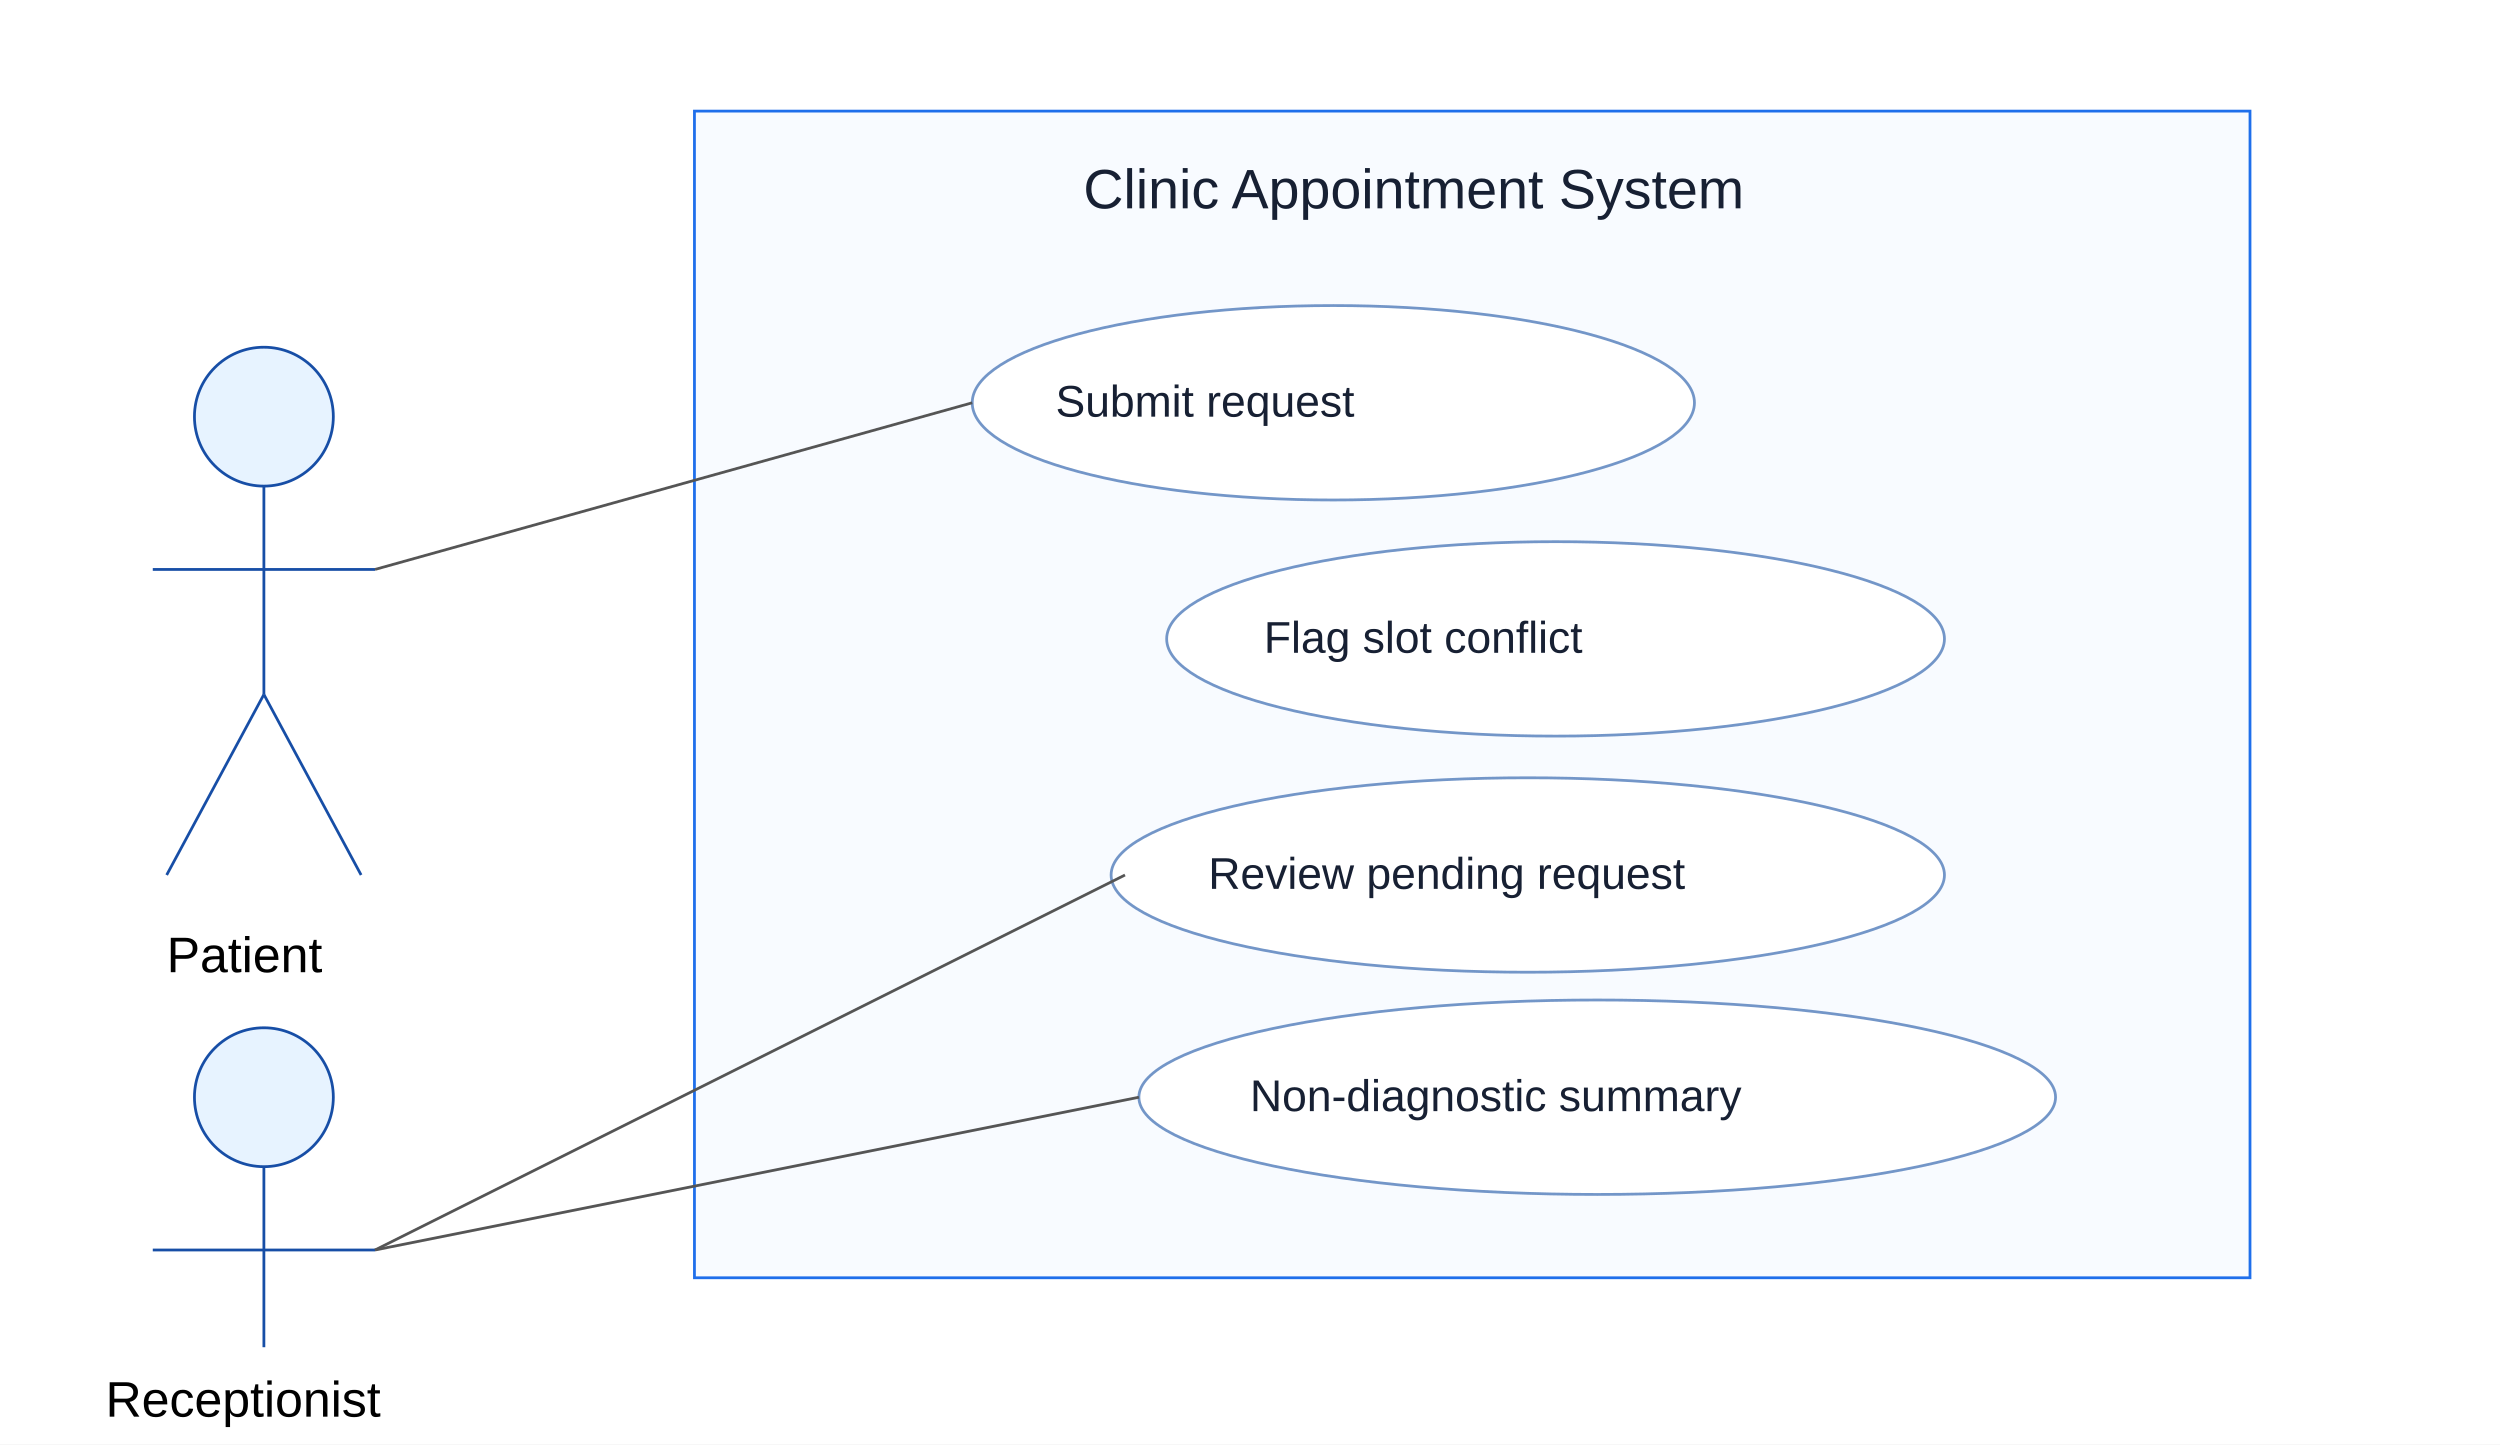
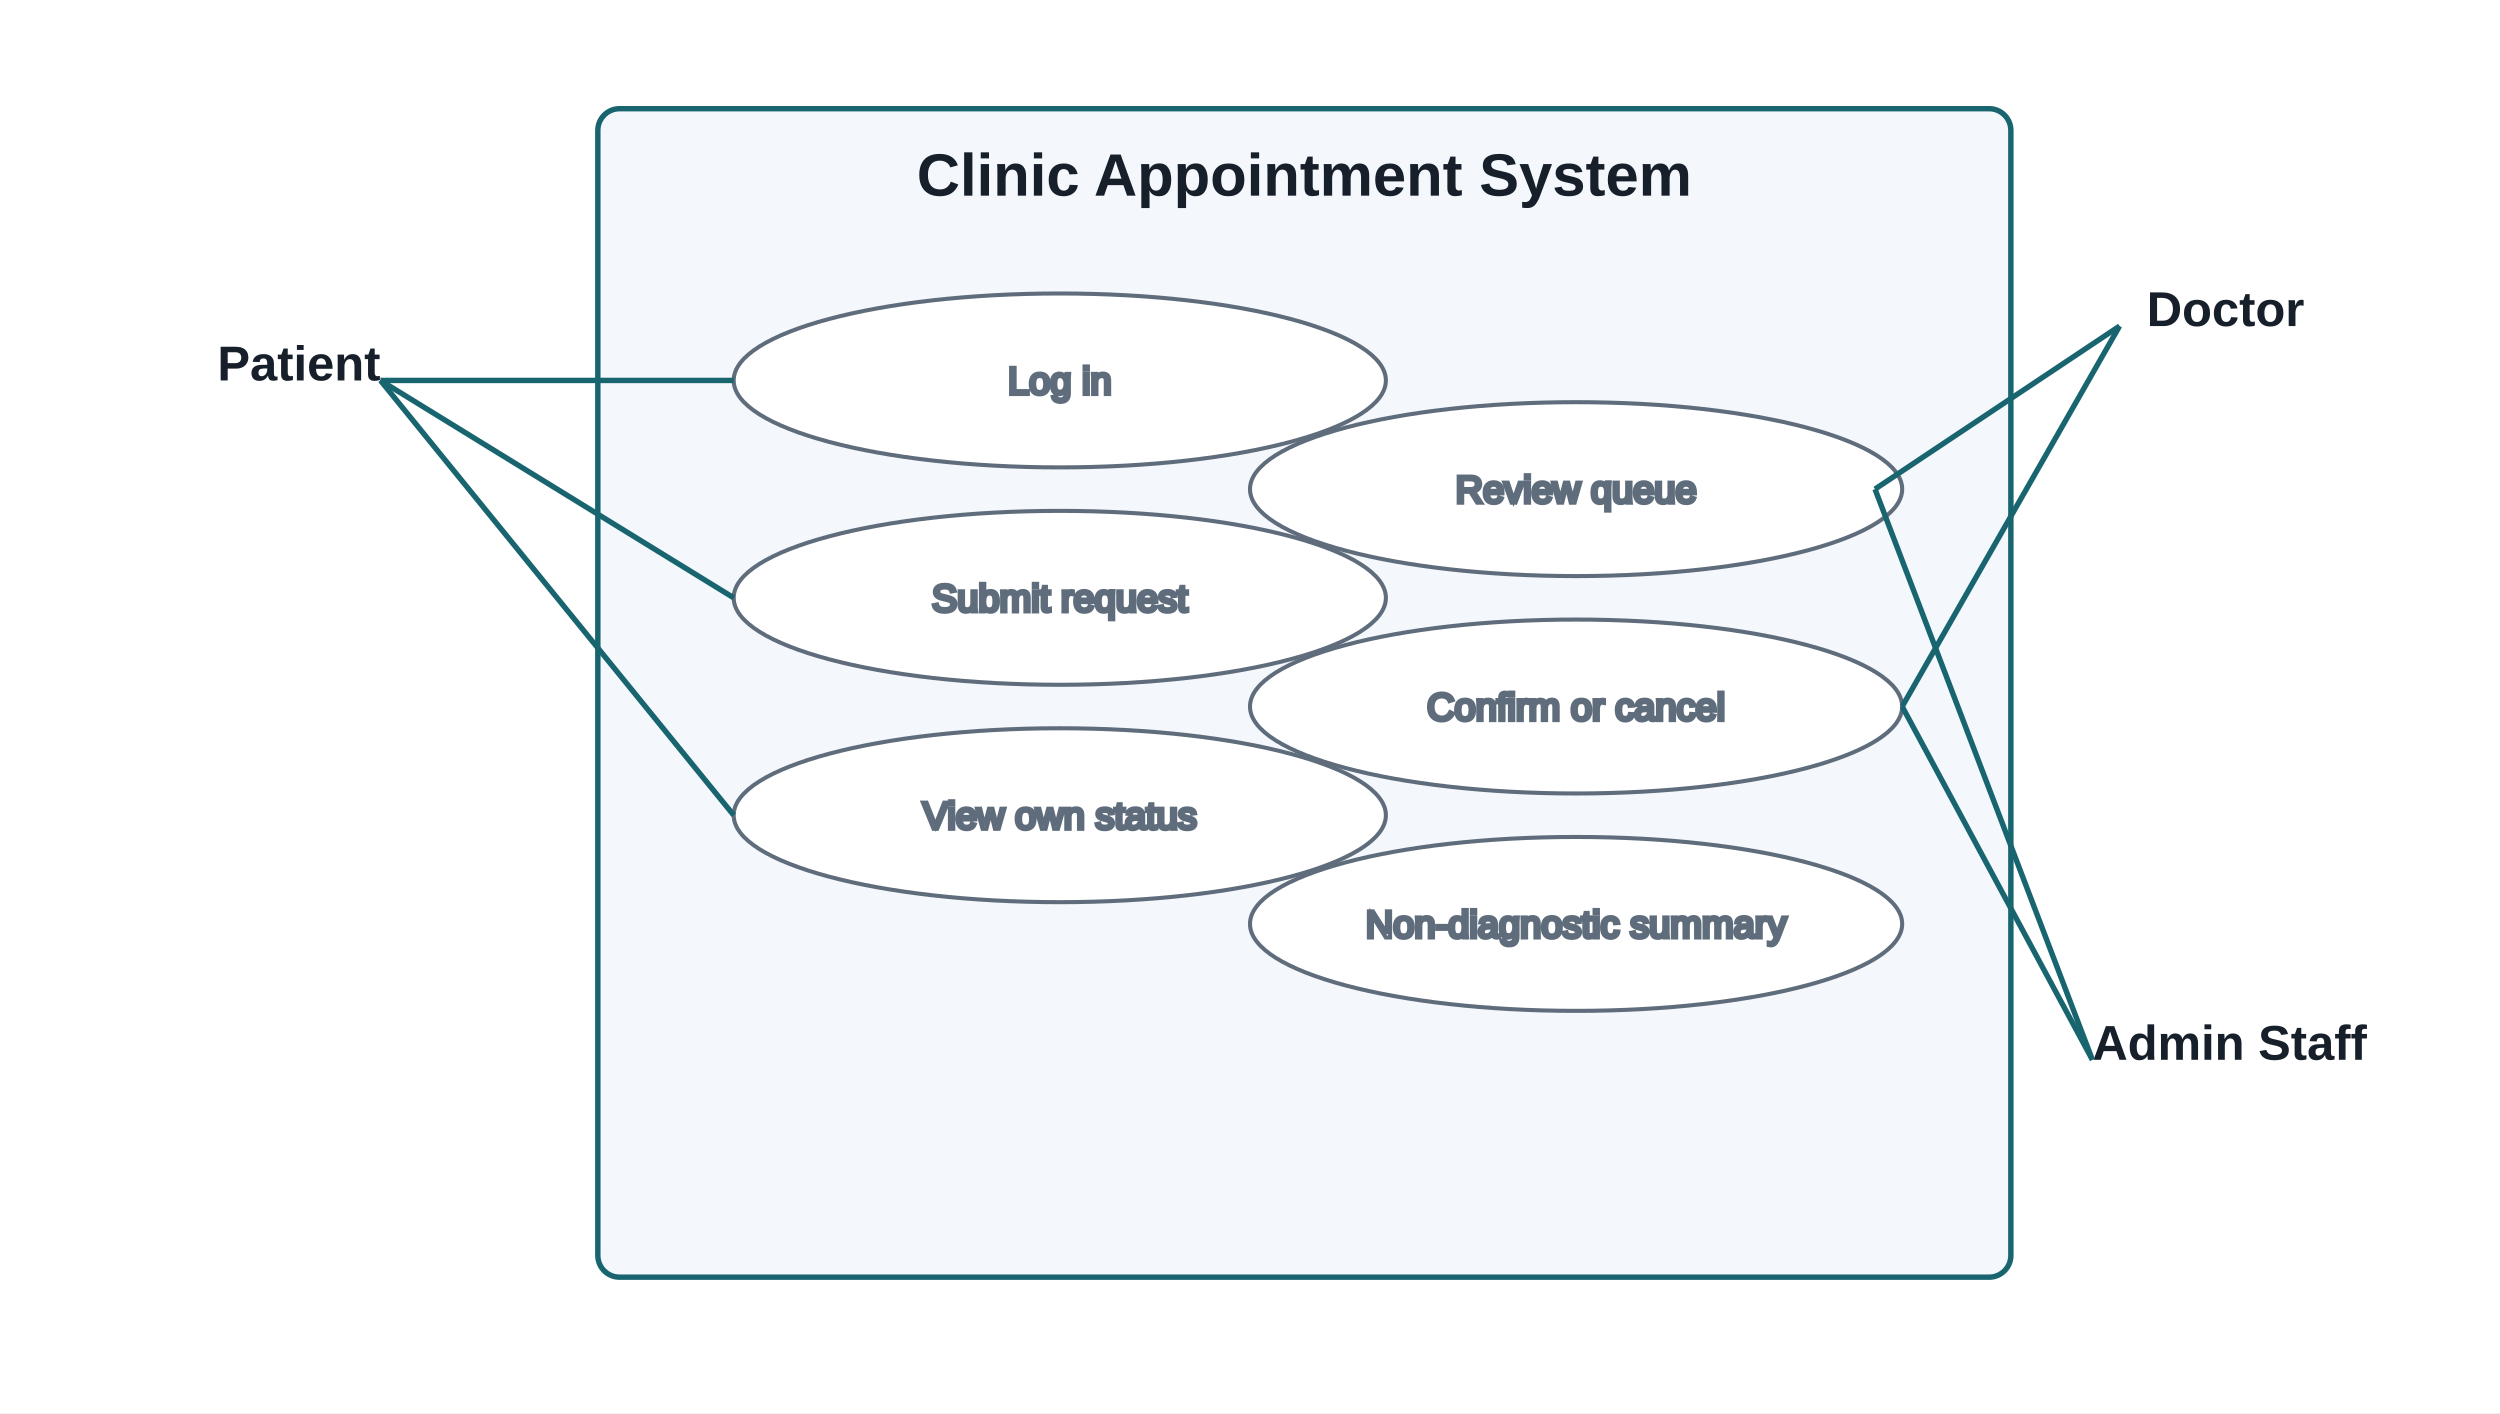
- <svg xmlns="http://www.w3.org/2000/svg" width="900" height="520" viewBox="0 0 900 520">
-   <rect width="900" height="520" fill="#fff" />
-   <rect x="250" y="40" width="560" height="420" fill="#f8fbff" stroke="#1f6feb" />
-   <text x="390" y="75" font-family="Arial" font-size="20" fill="#172033">Clinic Appointment System</text>
-   <circle cx="95" cy="150" r="25" fill="#e7f3ff" stroke="#174ea6" />
-   <line x1="95" y1="175" x2="95" y2="250" stroke="#174ea6" />
-   <line x1="55" y1="205" x2="135" y2="205" stroke="#174ea6" />
-   <line x1="95" y1="250" x2="60" y2="315" stroke="#174ea6" />
-   <line x1="95" y1="250" x2="130" y2="315" stroke="#174ea6" />
-   <text x="60" y="350" font-family="Arial" font-size="18">Patient</text>
-   <circle cx="95" cy="395" r="25" fill="#e7f3ff" stroke="#174ea6" />
-   <line x1="95" y1="420" x2="95" y2="485" stroke="#174ea6" />
-   <line x1="55" y1="450" x2="135" y2="450" stroke="#174ea6" />
-   <text x="38" y="510" font-family="Arial" font-size="18">Receptionist</text>
-   <g font-family="Arial" font-size="16" fill="#172033">
-     <ellipse cx="480" cy="145" rx="130" ry="35" fill="#fff" stroke="#7396c8" />
-     <text x="380" y="150">Submit request</text>
-     <ellipse cx="560" cy="230" rx="140" ry="35" fill="#fff" stroke="#7396c8" />
-     <text x="455" y="235">Flag slot conflict</text>
-     <ellipse cx="550" cy="315" rx="150" ry="35" fill="#fff" stroke="#7396c8" />
-     <text x="435" y="320">Review pending request</text>
-     <ellipse cx="575" cy="395" rx="165" ry="35" fill="#fff" stroke="#7396c8" />
-     <text x="450" y="400">Non-diagnostic summary</text>
+ <svg xmlns="http://www.w3.org/2000/svg" width="920" height="520" viewBox="0 0 920 520" role="img" aria-label="Use case diagram for role based clinic appointment system">
+   <rect width="920" height="520" fill="#ffffff" />
+   <rect x="220" y="40" width="520" height="430" rx="8" fill="#f4f7fb" stroke="#18646f" stroke-width="2" />
+   <text x="480" y="72" text-anchor="middle" font-family="Arial" font-size="22" font-weight="700" fill="#17202a">Clinic Appointment System</text>
+   <text x="80" y="140" font-family="Arial" font-size="18" font-weight="700" fill="#17202a">Patient</text>
+   <text x="790" y="120" font-family="Arial" font-size="18" font-weight="700" fill="#17202a">Doctor</text>
+   <text x="770" y="390" font-family="Arial" font-size="18" font-weight="700" fill="#17202a">Admin Staff</text>
+   <g fill="#ffffff" stroke="#5f6c7b" stroke-width="1.5" font-family="Arial" font-size="14">
+     <ellipse cx="390" cy="140" rx="120" ry="32" />
+     <text x="390" y="145" text-anchor="middle">Log in</text>
+     <ellipse cx="390" cy="220" rx="120" ry="32" />
+     <text x="390" y="225" text-anchor="middle">Submit request</text>
+     <ellipse cx="390" cy="300" rx="120" ry="32" />
+     <text x="390" y="305" text-anchor="middle">View own status</text>
+     <ellipse cx="580" cy="180" rx="120" ry="32" />
+     <text x="580" y="185" text-anchor="middle">Review queue</text>
+     <ellipse cx="580" cy="260" rx="120" ry="32" />
+     <text x="580" y="265" text-anchor="middle">Confirm or cancel</text>
+     <ellipse cx="580" cy="340" rx="120" ry="32" />
+     <text x="580" y="345" text-anchor="middle">Non-diagnostic summary</text>
  </g>
-   <line x1="135" y1="205" x2="350" y2="145" stroke="#555" />
-   <line x1="135" y1="450" x2="405" y2="315" stroke="#555" />
-   <line x1="135" y1="450" x2="410" y2="395" stroke="#555" />
+   <g stroke="#18646f" stroke-width="2">
+     <line x1="140" y1="140" x2="270" y2="140" />
+     <line x1="140" y1="140" x2="270" y2="220" />
+     <line x1="140" y1="140" x2="270" y2="300" />
+     <line x1="780" y1="120" x2="690" y2="180" />
+     <line x1="780" y1="120" x2="700" y2="260" />
+     <line x1="770" y1="390" x2="690" y2="180" />
+     <line x1="770" y1="390" x2="700" y2="260" />
+   </g>
</svg>
